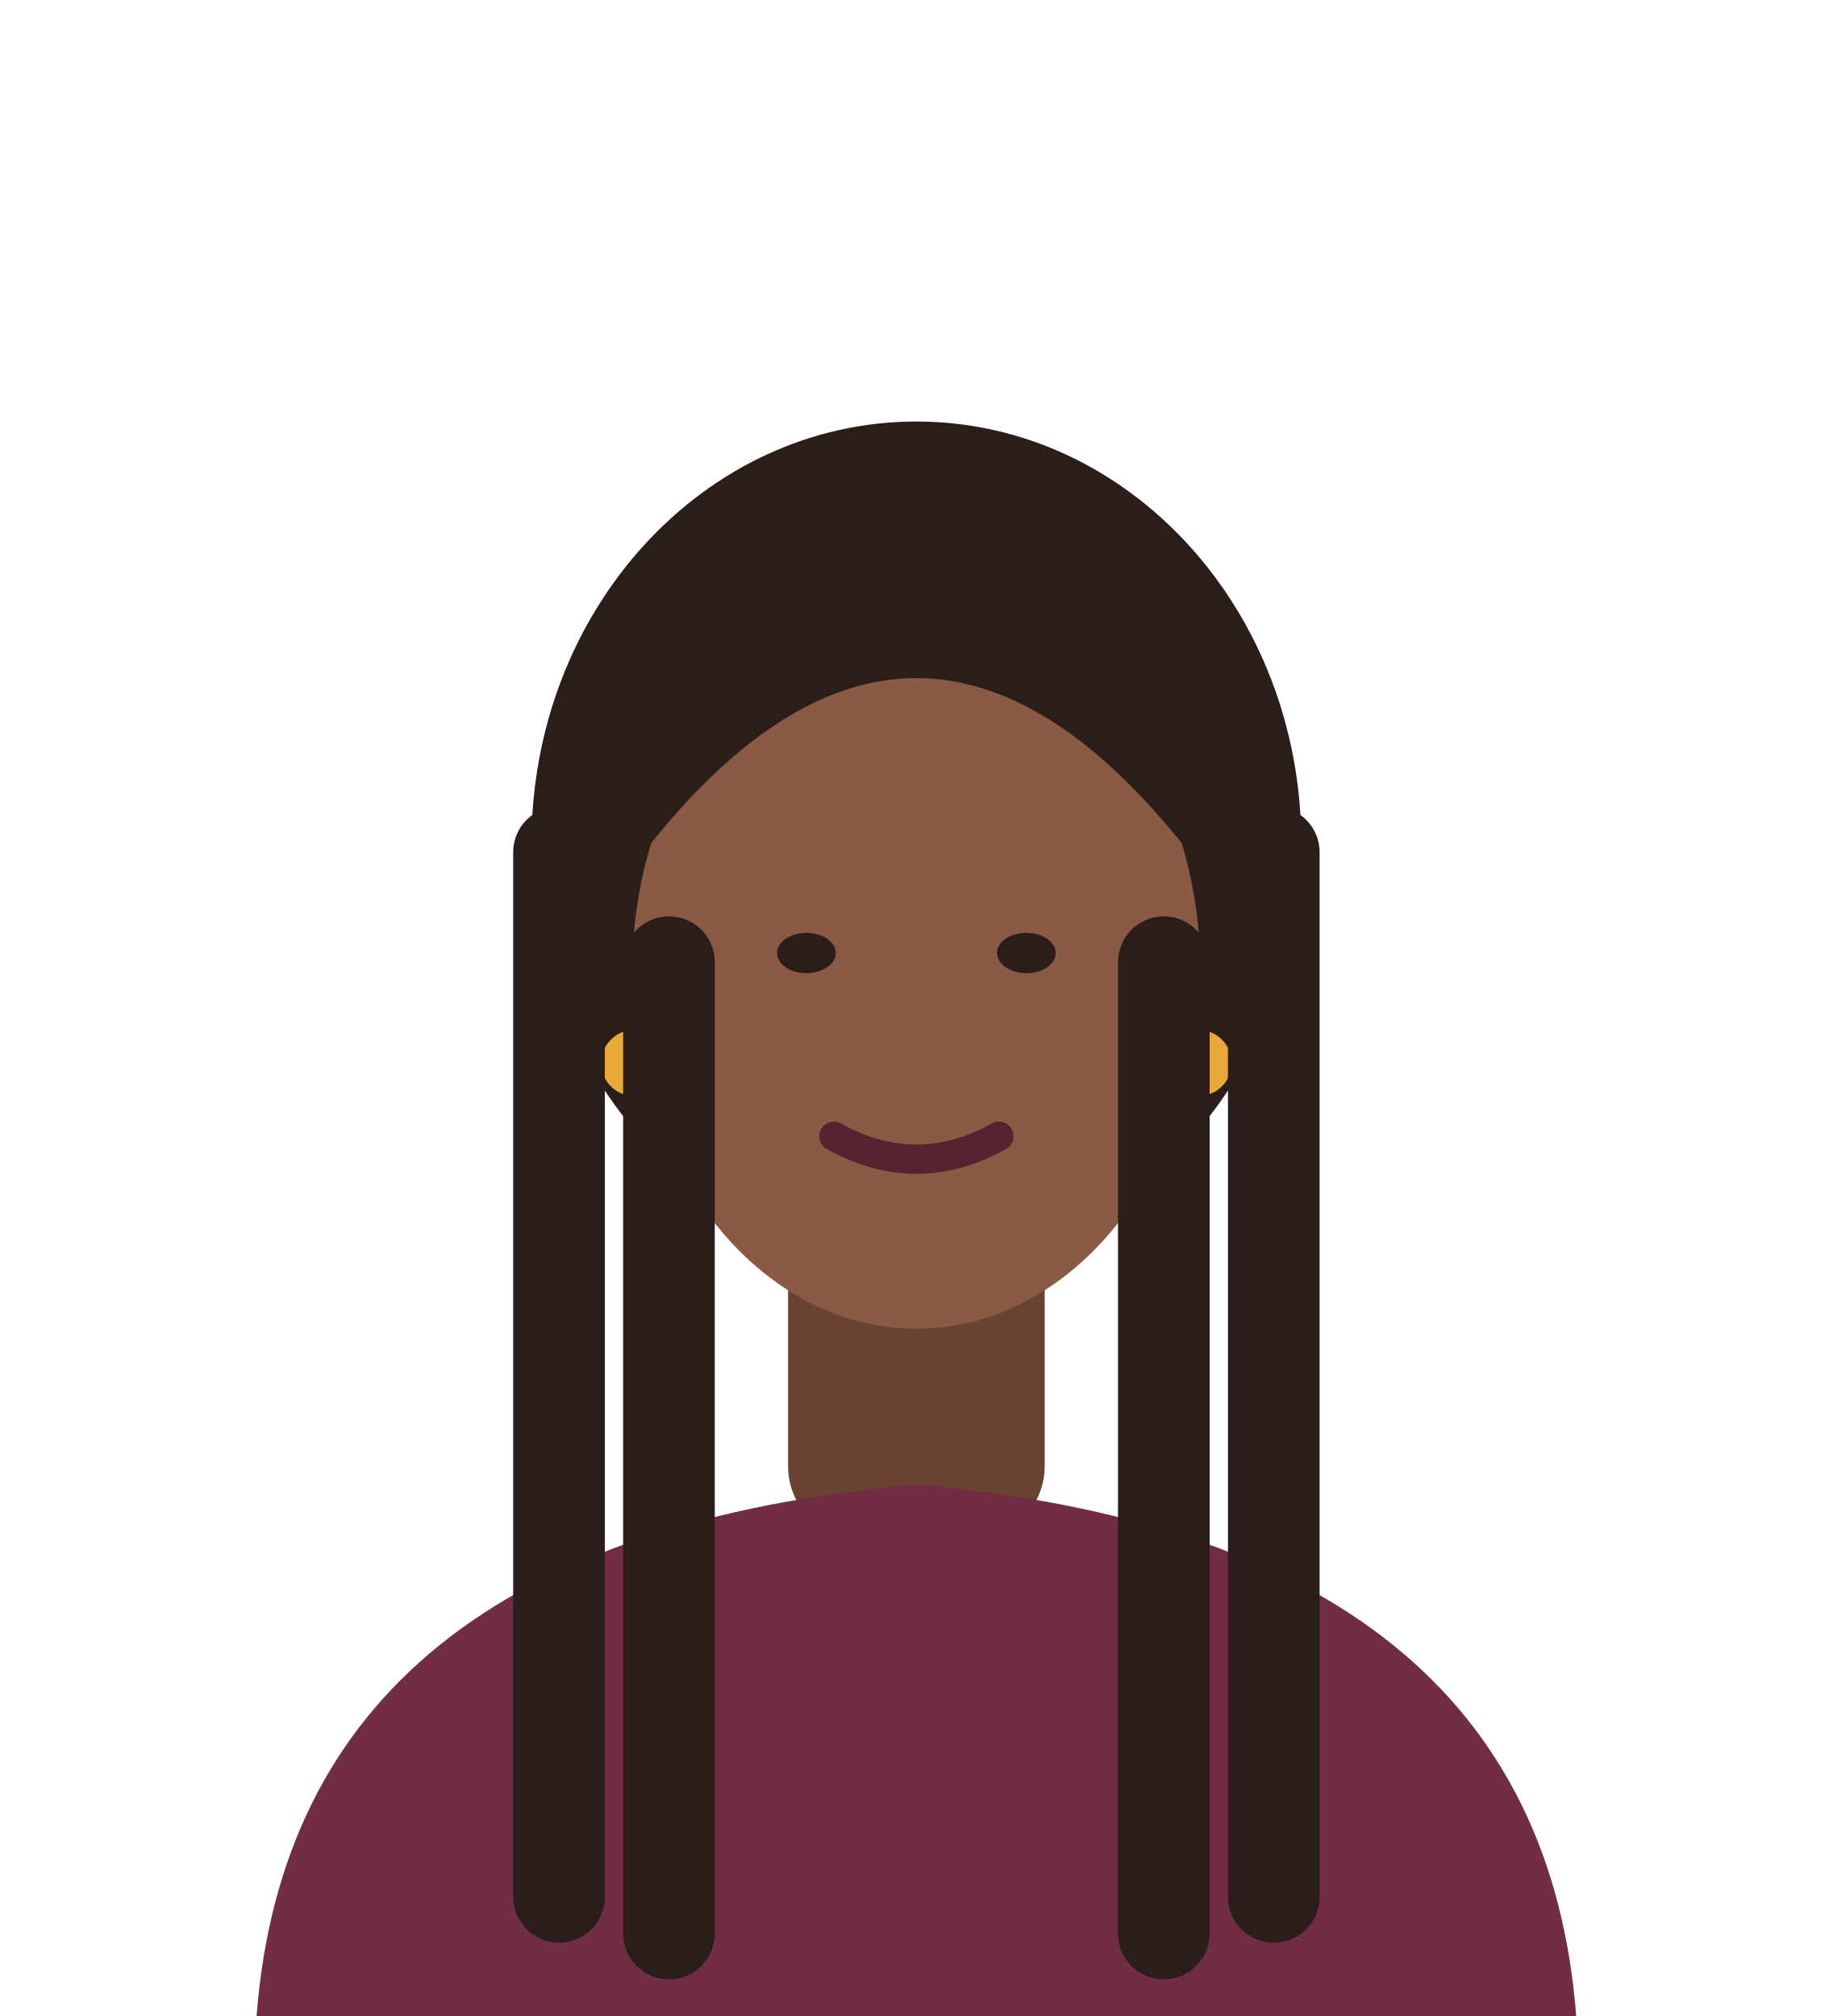
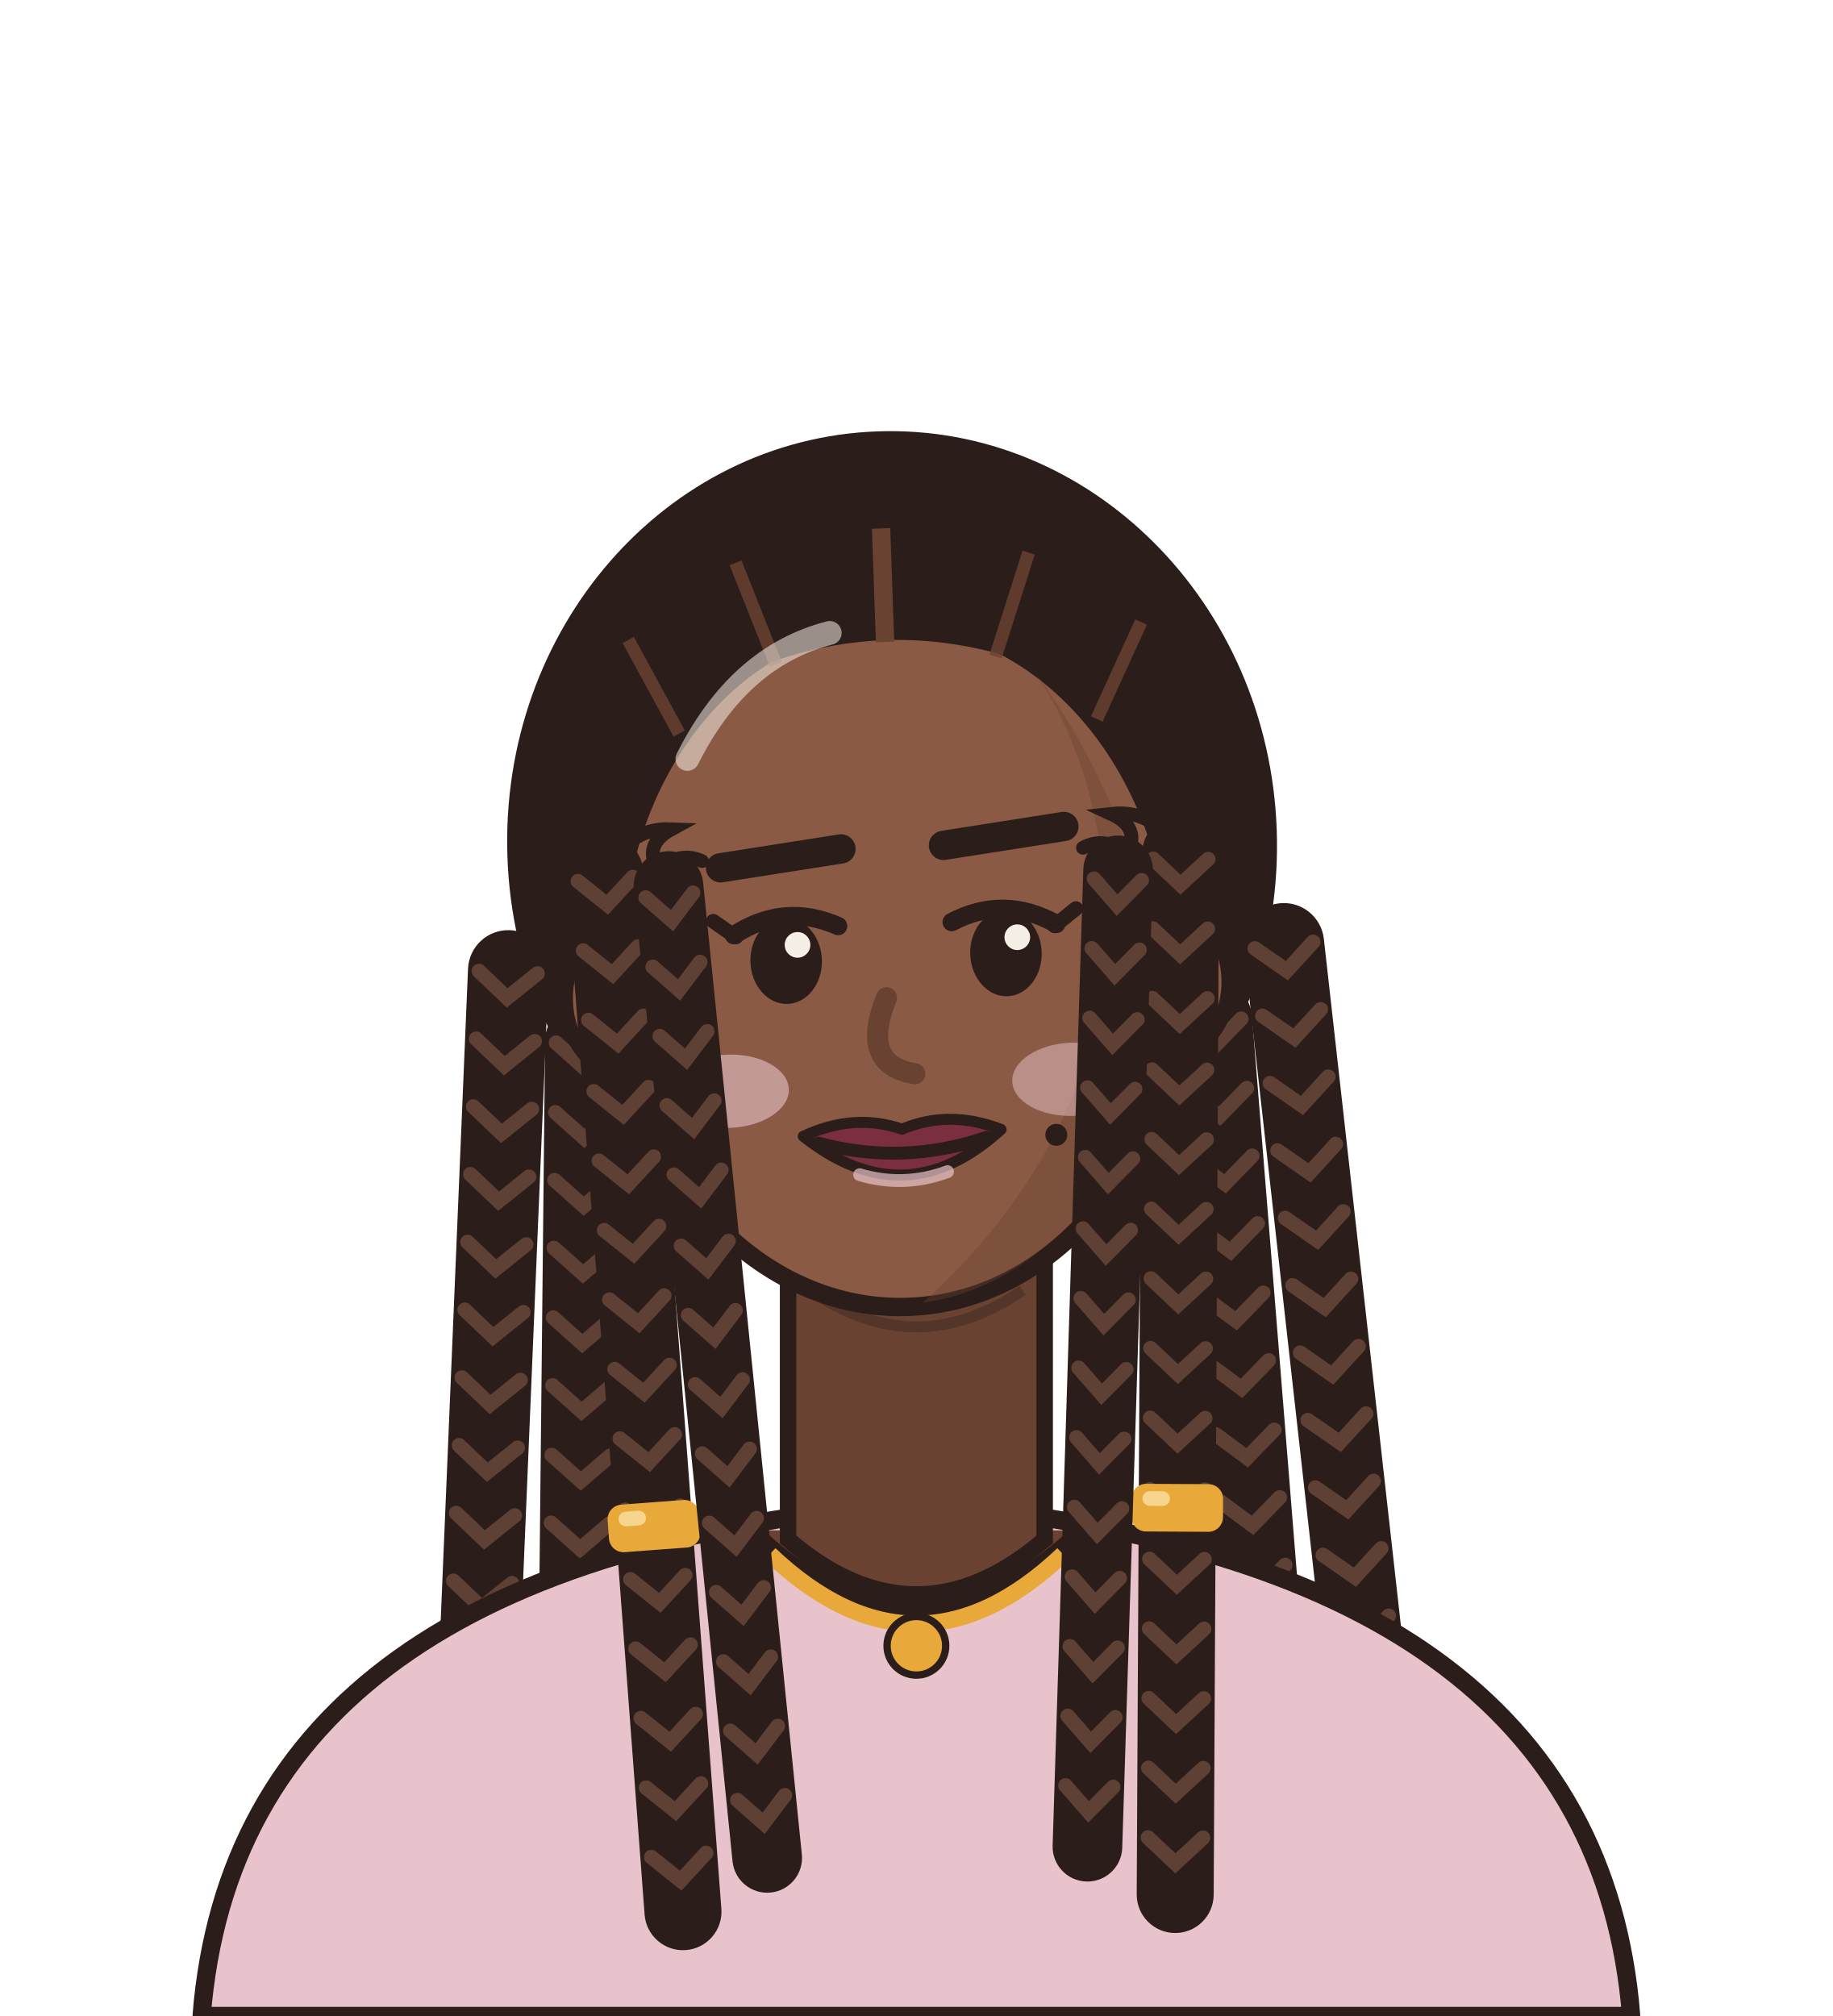
<svg xmlns="http://www.w3.org/2000/svg" viewBox="0 0 100 110">
-   <ellipse cx="50" cy="46" rx="21" ry="23" fill="#2B1D19" />
-   <rect x="43" y="66" width="14" height="18" rx="4" fill="#6A4232" />
-   <path d="M14 110 Q16 84 50 81 Q84 84 86 110 Z" fill="#702D43" />
-   <ellipse cx="50" cy="53" rx="15.5" ry="19.5" fill="#8A5A44" />
-   <ellipse cx="44" cy="52" rx="1.6" ry="1.1" fill="#2B1D19" />
-   <ellipse cx="56" cy="52" rx="1.6" ry="1.1" fill="#2B1D19" />
-   <path d="M45.5 62 Q50 64.5 54.5 62" fill="none" stroke="#5A2230" stroke-width="1.6" stroke-linecap="round" />
-   <circle cx="34.6" cy="58" r="1.8" fill="#E8A93A" />
-   <circle cx="65.4" cy="58" r="1.8" fill="#E8A93A" />
-   <path d="M34 48 Q34 29 50 29 Q66 29 66 48 Q58 37 50 37 Q42 37 34 48 Z" fill="#2B1D19" />
-   <g fill="#2B1D19">
-     <rect x="28" y="44" width="5" height="62" rx="2.5" />
-     <rect x="34" y="50" width="5" height="58" rx="2.5" />
-     <rect x="61" y="50" width="5" height="58" rx="2.5" />
-     <rect x="67" y="44" width="5" height="62" rx="2.5" />
+   <g transform="rotate(-2 50 84)">
+     <ellipse cx="50" cy="46" rx="21" ry="22.5" fill="#2B1D19" />
+     <g transform="translate(29 50) rotate(4.4)">
+       <rect x="-2.2" y="0" width="4.4" height="59.2" rx="2.2" fill="#2B1D19" />
+       <path d="M-1.6 2.3 L0 3.7 L1.6 2.3" fill="none" stroke="#5E4034" stroke-width="0.8" stroke-linecap="round" />
+       <path d="M-1.6 6 L0 7.4 L1.6 6" fill="none" stroke="#5E4034" stroke-width="0.8" stroke-linecap="round" />
+       <path d="M-1.6 9.7 L0 11.1 L1.6 9.7" fill="none" stroke="#5E4034" stroke-width="0.8" stroke-linecap="round" />
+       <path d="M-1.6 13.4 L0 14.8 L1.6 13.4" fill="none" stroke="#5E4034" stroke-width="0.8" stroke-linecap="round" />
+       <path d="M-1.6 17.1 L0 18.5 L1.6 17.1" fill="none" stroke="#5E4034" stroke-width="0.8" stroke-linecap="round" />
+       <path d="M-1.6 20.8 L0 22.2 L1.6 20.8" fill="none" stroke="#5E4034" stroke-width="0.8" stroke-linecap="round" />
+       <path d="M-1.6 24.5 L0 25.9 L1.6 24.5" fill="none" stroke="#5E4034" stroke-width="0.8" stroke-linecap="round" />
+       <path d="M-1.6 28.2 L0 29.6 L1.6 28.2" fill="none" stroke="#5E4034" stroke-width="0.8" stroke-linecap="round" />
+       <path d="M-1.6 31.9 L0 33.3 L1.6 31.9" fill="none" stroke="#5E4034" stroke-width="0.8" stroke-linecap="round" />
+       <path d="M-1.6 35.6 L0 37 L1.6 35.6" fill="none" stroke="#5E4034" stroke-width="0.8" stroke-linecap="round" />
+       <path d="M-1.6 39.3 L0 40.7 L1.6 39.3" fill="none" stroke="#5E4034" stroke-width="0.8" stroke-linecap="round" />
+       <path d="M-1.6 43 L0 44.4 L1.6 43" fill="none" stroke="#5E4034" stroke-width="0.8" stroke-linecap="round" />
+       <path d="M-1.6 46.7 L0 48.1 L1.6 46.7" fill="none" stroke="#5E4034" stroke-width="0.8" stroke-linecap="round" />
+       <path d="M-1.6 50.4 L0 51.8 L1.6 50.4" fill="none" stroke="#5E4034" stroke-width="0.8" stroke-linecap="round" />
+       <path d="M-1.6 54.1 L0 55.5 L1.6 54.1" fill="none" stroke="#5E4034" stroke-width="0.8" stroke-linecap="round" />
+     </g>
+     <g transform="translate(71 50) rotate(-4.4)">
+       <rect x="-2.2" y="0" width="4.4" height="59.2" rx="2.2" fill="#2B1D19" />
+       <path d="M-1.6 2.3 L0 3.7 L1.6 2.3" fill="none" stroke="#5E4034" stroke-width="0.8" stroke-linecap="round" />
+       <path d="M-1.6 6 L0 7.4 L1.6 6" fill="none" stroke="#5E4034" stroke-width="0.8" stroke-linecap="round" />
+       <path d="M-1.6 9.7 L0 11.1 L1.6 9.7" fill="none" stroke="#5E4034" stroke-width="0.8" stroke-linecap="round" />
+       <path d="M-1.6 13.4 L0 14.8 L1.6 13.4" fill="none" stroke="#5E4034" stroke-width="0.8" stroke-linecap="round" />
+       <path d="M-1.6 17.1 L0 18.5 L1.6 17.1" fill="none" stroke="#5E4034" stroke-width="0.8" stroke-linecap="round" />
+       <path d="M-1.6 20.8 L0 22.2 L1.6 20.8" fill="none" stroke="#5E4034" stroke-width="0.8" stroke-linecap="round" />
+       <path d="M-1.6 24.5 L0 25.9 L1.6 24.5" fill="none" stroke="#5E4034" stroke-width="0.8" stroke-linecap="round" />
+       <path d="M-1.6 28.2 L0 29.6 L1.6 28.2" fill="none" stroke="#5E4034" stroke-width="0.8" stroke-linecap="round" />
+       <path d="M-1.6 31.9 L0 33.3 L1.6 31.9" fill="none" stroke="#5E4034" stroke-width="0.8" stroke-linecap="round" />
+       <path d="M-1.6 35.6 L0 37 L1.6 35.6" fill="none" stroke="#5E4034" stroke-width="0.8" stroke-linecap="round" />
+       <path d="M-1.6 39.3 L0 40.7 L1.6 39.3" fill="none" stroke="#5E4034" stroke-width="0.8" stroke-linecap="round" />
+       <path d="M-1.6 43 L0 44.4 L1.6 43" fill="none" stroke="#5E4034" stroke-width="0.8" stroke-linecap="round" />
+       <path d="M-1.6 46.7 L0 48.1 L1.6 46.7" fill="none" stroke="#5E4034" stroke-width="0.8" stroke-linecap="round" />
+       <path d="M-1.6 50.4 L0 51.8 L1.6 50.4" fill="none" stroke="#5E4034" stroke-width="0.8" stroke-linecap="round" />
+       <path d="M-1.6 54.1 L0 55.5 L1.6 54.1" fill="none" stroke="#5E4034" stroke-width="0.8" stroke-linecap="round" />
+     </g>
+     <g transform="translate(33 54) rotate(2.6)">
+       <rect x="-2.2" y="0" width="4.4" height="56.1" rx="2.2" fill="#2B1D19" />
+       <path d="M-1.6 2.3 L0 3.7 L1.6 2.3" fill="none" stroke="#5E4034" stroke-width="0.8" stroke-linecap="round" />
+       <path d="M-1.6 6.1 L0 7.5 L1.6 6.1" fill="none" stroke="#5E4034" stroke-width="0.8" stroke-linecap="round" />
+       <path d="M-1.6 9.8 L0 11.2 L1.6 9.8" fill="none" stroke="#5E4034" stroke-width="0.8" stroke-linecap="round" />
+       <path d="M-1.6 13.5 L0 14.9 L1.6 13.5" fill="none" stroke="#5E4034" stroke-width="0.8" stroke-linecap="round" />
+       <path d="M-1.6 17.3 L0 18.7 L1.6 17.3" fill="none" stroke="#5E4034" stroke-width="0.8" stroke-linecap="round" />
+       <path d="M-1.6 21 L0 22.4 L1.6 21" fill="none" stroke="#5E4034" stroke-width="0.8" stroke-linecap="round" />
+       <path d="M-1.6 24.8 L0 26.2 L1.6 24.8" fill="none" stroke="#5E4034" stroke-width="0.8" stroke-linecap="round" />
+       <path d="M-1.6 28.5 L0 29.9 L1.6 28.5" fill="none" stroke="#5E4034" stroke-width="0.8" stroke-linecap="round" />
+       <path d="M-1.6 32.2 L0 33.6 L1.6 32.2" fill="none" stroke="#5E4034" stroke-width="0.8" stroke-linecap="round" />
+       <path d="M-1.6 36 L0 37.4 L1.6 36" fill="none" stroke="#5E4034" stroke-width="0.8" stroke-linecap="round" />
+       <path d="M-1.6 39.7 L0 41.1 L1.6 39.7" fill="none" stroke="#5E4034" stroke-width="0.8" stroke-linecap="round" />
+       <path d="M-1.6 43.4 L0 44.8 L1.6 43.4" fill="none" stroke="#5E4034" stroke-width="0.8" stroke-linecap="round" />
+       <path d="M-1.6 47.2 L0 48.6 L1.6 47.2" fill="none" stroke="#5E4034" stroke-width="0.8" stroke-linecap="round" />
+       <path d="M-1.6 50.9 L0 52.3 L1.6 50.9" fill="none" stroke="#5E4034" stroke-width="0.8" stroke-linecap="round" />
+     </g>
+     <g transform="translate(67 54) rotate(-2.6)">
+       <rect x="-2.2" y="0" width="4.4" height="56.1" rx="2.2" fill="#2B1D19" />
+       <path d="M-1.6 2.3 L0 3.7 L1.6 2.3" fill="none" stroke="#5E4034" stroke-width="0.8" stroke-linecap="round" />
+       <path d="M-1.6 6.1 L0 7.5 L1.6 6.1" fill="none" stroke="#5E4034" stroke-width="0.8" stroke-linecap="round" />
+       <path d="M-1.6 9.8 L0 11.2 L1.6 9.8" fill="none" stroke="#5E4034" stroke-width="0.8" stroke-linecap="round" />
+       <path d="M-1.6 13.5 L0 14.9 L1.6 13.5" fill="none" stroke="#5E4034" stroke-width="0.8" stroke-linecap="round" />
+       <path d="M-1.6 17.3 L0 18.7 L1.6 17.3" fill="none" stroke="#5E4034" stroke-width="0.8" stroke-linecap="round" />
+       <path d="M-1.6 21 L0 22.4 L1.6 21" fill="none" stroke="#5E4034" stroke-width="0.8" stroke-linecap="round" />
+       <path d="M-1.6 24.8 L0 26.2 L1.6 24.8" fill="none" stroke="#5E4034" stroke-width="0.8" stroke-linecap="round" />
+       <path d="M-1.6 28.5 L0 29.9 L1.6 28.5" fill="none" stroke="#5E4034" stroke-width="0.8" stroke-linecap="round" />
+       <path d="M-1.6 32.2 L0 33.6 L1.6 32.2" fill="none" stroke="#5E4034" stroke-width="0.8" stroke-linecap="round" />
+       <path d="M-1.6 36 L0 37.4 L1.6 36" fill="none" stroke="#5E4034" stroke-width="0.8" stroke-linecap="round" />
+       <path d="M-1.6 39.7 L0 41.1 L1.6 39.7" fill="none" stroke="#5E4034" stroke-width="0.8" stroke-linecap="round" />
+       <path d="M-1.6 43.4 L0 44.8 L1.6 43.4" fill="none" stroke="#5E4034" stroke-width="0.8" stroke-linecap="round" />
+       <path d="M-1.6 47.2 L0 48.6 L1.6 47.2" fill="none" stroke="#5E4034" stroke-width="0.8" stroke-linecap="round" />
+       <path d="M-1.6 50.9 L0 52.3 L1.6 50.9" fill="none" stroke="#5E4034" stroke-width="0.8" stroke-linecap="round" />
+     </g>
+   </g>
+   <path d="M11 110 Q13 85 50 82 Q87 85 89 110 Z" fill="#E8C3CB" stroke="#2B1D19" stroke-width="1" />
+   <path d="M41 83.5 Q50 92 59 83.5" fill="#6A4232" stroke="#2B1D19" stroke-width="0.9" />
+   <path d="M43 62 L43 84 Q50 90 57 84 L57 62 Z" fill="#6A4232" stroke="#2B1D19" stroke-width="0.9" />
+   <path d="M44.2 70.4 Q50 74.4 55.8 70.4" fill="none" stroke="#2B1D19" stroke-width="0.6" opacity=".35" />
+   <path d="M42 84.8 Q50 92.4 58 84.8" fill="none" stroke="#E8A93A" stroke-width="0.9" />
+   <circle cx="50" cy="89.8" r="1.6" fill="#E8A93A" stroke="#2B1D19" stroke-width="0.4" />
+   <g transform="rotate(-2 50 84)">
+     <ellipse cx="34.6" cy="54" rx="2.7" ry="3.8" fill="#8A5A44" stroke="#2B1D19" stroke-width="0.8" />
+     <ellipse cx="65.4" cy="54" rx="2.7" ry="3.8" fill="#8A5A44" stroke="#2B1D19" stroke-width="0.8" />
+     <ellipse cx="50" cy="52.5" rx="15.4" ry="18.8" fill="#8A5A44" stroke="#2B1D19" stroke-width="1" />
+     <path d="M57.7 36.3 Q66.3 48.7 63.2 61.9 Q57.7 70.4 50.8 71.1 Q59.5 63.8 61.4 53.6 Q62.3 43.1 57.7 36.3 Z" fill="#6A4232" opacity=".38" />
+     <ellipse cx="40.6" cy="59.2" rx="3.3" ry="2" fill="#E8C3CB" opacity=".6" />
+     <ellipse cx="59.4" cy="59.2" rx="3.3" ry="2" fill="#E8C3CB" opacity=".5" />
+     <path d="M40.6 47 L47.2 46.2" fill="none" stroke="#2B1D19" stroke-width="1.6" stroke-linecap="round" />
+     <path d="M52.8 46.2 L59.4 45.4" fill="none" stroke="#2B1D19" stroke-width="1.6" stroke-linecap="round" />
+     <ellipse cx="44" cy="52.2" rx="1.95" ry="2.35" fill="#2B1D19" />
+     <circle cx="44.65" cy="51.35" r="0.7" fill="#F5EFE6" />
+     <ellipse cx="56" cy="52.2" rx="1.95" ry="2.35" fill="#2B1D19" />
+     <circle cx="56.65" cy="51.35" r="0.7" fill="#F5EFE6" />
+     <path d="M41.2 50.7 Q44 49 46.9 50.4 M53.1 50.4 Q56 49 58.8 50.7" fill="none" stroke="#2B1D19" stroke-width="1" stroke-linecap="round" />
+     <path d="M41.3 50.8 l-1.2 -0.9 M58.7 50.8 l1.2 -0.9" stroke="#2B1D19" stroke-width="0.8" stroke-linecap="round" />
+     <path d="M49.4 54.4 Q47.8 58 50.8 58.6" fill="none" stroke="#6A4232" stroke-width="1.15" stroke-linecap="round" />
+     <path d="M44.6 61.8 Q47.4 60.6 50 61.6 Q52.6 60.6 55.4 61.8 Q50 66.4 44.6 61.8 Z" fill="#7A2E3E" stroke="#2B1D19" stroke-width="0.6" stroke-linejoin="round" />
+     <path d="M45.4 62.2 Q50 63.6 54.6 62.2" fill="none" stroke="#2B1D19" stroke-width="0.7" stroke-linecap="round" />
+     <path d="M47.6 64 Q50 64.8 52.4 64" fill="none" stroke="#E8C3CB" stroke-width="0.7" stroke-linecap="round" opacity=".7" />
+     <circle cx="58.4" cy="62.2" r="0.6" fill="#2B1D19" />
+     <circle cx="34.6" cy="57.8" r="1.4" fill="#E8A93A" stroke="#2B1D19" stroke-width="0.4" />
+     <circle cx="65.4" cy="57.8" r="1.4" fill="#E8A93A" stroke="#2B1D19" stroke-width="0.4" />
+     <path d="M33.2 50.5 Q32.6 30 50 28.8 Q67.4 30 66.8 50.5 Q63.6 39.2 57.2 36.2 Q50 33.6 42.8 36.2 Q36.4 39.2 33.2 50.5 Z" fill="#2B1D19" />
+     <path d="M50 35 L50 28.8" stroke="#6A4232" stroke-width="1" />
+     <path d="M44 36 L42 30.4 M56 36 L58 30.4 M38.6 39.6 L36 34.4 M61.4 39.6 L64 34.4" stroke="#6A4232" stroke-width="0.7" opacity=".8" />
+     <g transform="translate(34.2 45) rotate(-2.3)">
+       <rect x="-2.1" y="0" width="4.2" height="61" rx="2.1" fill="#2B1D19" />
+       <path d="M-1.5 2.4 L0 3.8 L1.5 2.4" fill="none" stroke="#5E4034" stroke-width="0.8" stroke-linecap="round" />
+       <path d="M-1.5 6.2 L0 7.6 L1.5 6.2" fill="none" stroke="#5E4034" stroke-width="0.8" stroke-linecap="round" />
+       <path d="M-1.5 10 L0 11.4 L1.5 10" fill="none" stroke="#5E4034" stroke-width="0.8" stroke-linecap="round" />
+       <path d="M-1.5 13.9 L0 15.3 L1.5 13.9" fill="none" stroke="#5E4034" stroke-width="0.8" stroke-linecap="round" />
+       <path d="M-1.5 17.7 L0 19.1 L1.5 17.7" fill="none" stroke="#5E4034" stroke-width="0.8" stroke-linecap="round" />
+       <path d="M-1.5 21.5 L0 22.9 L1.5 21.5" fill="none" stroke="#5E4034" stroke-width="0.8" stroke-linecap="round" />
+       <path d="M-1.5 25.3 L0 26.7 L1.5 25.3" fill="none" stroke="#5E4034" stroke-width="0.8" stroke-linecap="round" />
+       <path d="M-1.5 29.1 L0 30.5 L1.5 29.1" fill="none" stroke="#5E4034" stroke-width="0.8" stroke-linecap="round" />
+       <path d="M-1.5 32.9 L0 34.3 L1.5 32.9" fill="none" stroke="#5E4034" stroke-width="0.8" stroke-linecap="round" />
+       <path d="M-1.5 36.8 L0 38.2 L1.5 36.8" fill="none" stroke="#5E4034" stroke-width="0.8" stroke-linecap="round" />
+       <path d="M-1.5 40.6 L0 42 L1.5 40.6" fill="none" stroke="#5E4034" stroke-width="0.8" stroke-linecap="round" />
+       <path d="M-1.5 44.4 L0 45.8 L1.5 44.4" fill="none" stroke="#5E4034" stroke-width="0.8" stroke-linecap="round" />
+       <path d="M-1.5 48.2 L0 49.6 L1.5 48.2" fill="none" stroke="#5E4034" stroke-width="0.8" stroke-linecap="round" />
+       <path d="M-1.5 52 L0 53.4 L1.5 52" fill="none" stroke="#5E4034" stroke-width="0.8" stroke-linecap="round" />
+       <path d="M-1.5 55.8 L0 57.2 L1.5 55.8" fill="none" stroke="#5E4034" stroke-width="0.8" stroke-linecap="round" />
+       <rect x="-2.5" y="36.5" width="5" height="2.6" rx="0.8" fill="#E8A93A" />
+       <rect x="-1.9" y="36.9" width="1.5" height="0.8" rx="0.4" fill="#F6D58F" />
+     </g>
+     <g transform="translate(65.8 45) rotate(2.3)">
+       <rect x="-2.1" y="0" width="4.2" height="61" rx="2.1" fill="#2B1D19" />
+       <path d="M-1.5 2.4 L0 3.8 L1.5 2.4" fill="none" stroke="#5E4034" stroke-width="0.8" stroke-linecap="round" />
+       <path d="M-1.5 6.2 L0 7.6 L1.5 6.2" fill="none" stroke="#5E4034" stroke-width="0.8" stroke-linecap="round" />
+       <path d="M-1.5 10 L0 11.4 L1.5 10" fill="none" stroke="#5E4034" stroke-width="0.8" stroke-linecap="round" />
+       <path d="M-1.5 13.9 L0 15.3 L1.5 13.9" fill="none" stroke="#5E4034" stroke-width="0.8" stroke-linecap="round" />
+       <path d="M-1.5 17.7 L0 19.1 L1.5 17.7" fill="none" stroke="#5E4034" stroke-width="0.8" stroke-linecap="round" />
+       <path d="M-1.5 21.5 L0 22.9 L1.5 21.5" fill="none" stroke="#5E4034" stroke-width="0.8" stroke-linecap="round" />
+       <path d="M-1.5 25.3 L0 26.7 L1.5 25.3" fill="none" stroke="#5E4034" stroke-width="0.8" stroke-linecap="round" />
+       <path d="M-1.5 29.1 L0 30.5 L1.5 29.1" fill="none" stroke="#5E4034" stroke-width="0.8" stroke-linecap="round" />
+       <path d="M-1.5 32.9 L0 34.3 L1.5 32.9" fill="none" stroke="#5E4034" stroke-width="0.8" stroke-linecap="round" />
+       <path d="M-1.5 36.8 L0 38.2 L1.5 36.8" fill="none" stroke="#5E4034" stroke-width="0.8" stroke-linecap="round" />
+       <path d="M-1.5 40.6 L0 42 L1.5 40.6" fill="none" stroke="#5E4034" stroke-width="0.8" stroke-linecap="round" />
+       <path d="M-1.5 44.4 L0 45.8 L1.5 44.4" fill="none" stroke="#5E4034" stroke-width="0.8" stroke-linecap="round" />
+       <path d="M-1.5 48.2 L0 49.6 L1.5 48.2" fill="none" stroke="#5E4034" stroke-width="0.8" stroke-linecap="round" />
+       <path d="M-1.5 52 L0 53.4 L1.5 52" fill="none" stroke="#5E4034" stroke-width="0.8" stroke-linecap="round" />
+       <path d="M-1.5 55.8 L0 57.2 L1.5 55.8" fill="none" stroke="#5E4034" stroke-width="0.8" stroke-linecap="round" />
+       <rect x="-2.5" y="36.5" width="5" height="2.6" rx="0.8" fill="#E8A93A" />
+       <rect x="-1.9" y="36.9" width="1.5" height="0.8" rx="0.4" fill="#F6D58F" />
+     </g>
+     <g transform="translate(37.6 46) rotate(-3.8)">
+       <rect x="-1.9" y="0" width="3.8" height="57.1" rx="1.9" fill="#2B1D19" />
+       <path d="M-1.3 2.4 L0 3.8 L1.3 2.4" fill="none" stroke="#5E4034" stroke-width="0.8" stroke-linecap="round" />
+       <path d="M-1.3 6.2 L0 7.6 L1.3 6.2" fill="none" stroke="#5E4034" stroke-width="0.8" stroke-linecap="round" />
+       <path d="M-1.3 10 L0 11.4 L1.3 10" fill="none" stroke="#5E4034" stroke-width="0.8" stroke-linecap="round" />
+       <path d="M-1.3 13.8 L0 15.2 L1.3 13.8" fill="none" stroke="#5E4034" stroke-width="0.8" stroke-linecap="round" />
+       <path d="M-1.3 17.6 L0 19 L1.3 17.6" fill="none" stroke="#5E4034" stroke-width="0.8" stroke-linecap="round" />
+       <path d="M-1.3 21.5 L0 22.9 L1.3 21.5" fill="none" stroke="#5E4034" stroke-width="0.8" stroke-linecap="round" />
+       <path d="M-1.3 25.3 L0 26.7 L1.3 25.3" fill="none" stroke="#5E4034" stroke-width="0.8" stroke-linecap="round" />
+       <path d="M-1.3 29.1 L0 30.5 L1.3 29.1" fill="none" stroke="#5E4034" stroke-width="0.8" stroke-linecap="round" />
+       <path d="M-1.3 32.9 L0 34.3 L1.3 32.9" fill="none" stroke="#5E4034" stroke-width="0.8" stroke-linecap="round" />
+       <path d="M-1.3 36.7 L0 38.1 L1.3 36.7" fill="none" stroke="#5E4034" stroke-width="0.8" stroke-linecap="round" />
+       <path d="M-1.3 40.5 L0 41.9 L1.3 40.5" fill="none" stroke="#5E4034" stroke-width="0.8" stroke-linecap="round" />
+       <path d="M-1.3 44.3 L0 45.7 L1.3 44.3" fill="none" stroke="#5E4034" stroke-width="0.8" stroke-linecap="round" />
+       <path d="M-1.3 48.1 L0 49.5 L1.3 48.1" fill="none" stroke="#5E4034" stroke-width="0.8" stroke-linecap="round" />
+       <path d="M-1.3 51.9 L0 53.3 L1.3 51.9" fill="none" stroke="#5E4034" stroke-width="0.8" stroke-linecap="round" />
+     </g>
+     <g transform="translate(62.4 46) rotate(3.8)">
+       <rect x="-1.9" y="0" width="3.8" height="57.1" rx="1.9" fill="#2B1D19" />
+       <path d="M-1.3 2.4 L0 3.8 L1.3 2.4" fill="none" stroke="#5E4034" stroke-width="0.8" stroke-linecap="round" />
+       <path d="M-1.3 6.2 L0 7.6 L1.3 6.2" fill="none" stroke="#5E4034" stroke-width="0.8" stroke-linecap="round" />
+       <path d="M-1.3 10 L0 11.4 L1.3 10" fill="none" stroke="#5E4034" stroke-width="0.8" stroke-linecap="round" />
+       <path d="M-1.3 13.8 L0 15.2 L1.3 13.8" fill="none" stroke="#5E4034" stroke-width="0.8" stroke-linecap="round" />
+       <path d="M-1.3 17.6 L0 19 L1.3 17.6" fill="none" stroke="#5E4034" stroke-width="0.8" stroke-linecap="round" />
+       <path d="M-1.3 21.5 L0 22.9 L1.3 21.5" fill="none" stroke="#5E4034" stroke-width="0.8" stroke-linecap="round" />
+       <path d="M-1.3 25.3 L0 26.7 L1.3 25.3" fill="none" stroke="#5E4034" stroke-width="0.8" stroke-linecap="round" />
+       <path d="M-1.3 29.1 L0 30.5 L1.3 29.1" fill="none" stroke="#5E4034" stroke-width="0.8" stroke-linecap="round" />
+       <path d="M-1.3 32.9 L0 34.3 L1.3 32.9" fill="none" stroke="#5E4034" stroke-width="0.8" stroke-linecap="round" />
+       <path d="M-1.3 36.7 L0 38.1 L1.3 36.7" fill="none" stroke="#5E4034" stroke-width="0.8" stroke-linecap="round" />
+       <path d="M-1.3 40.5 L0 41.9 L1.3 40.5" fill="none" stroke="#5E4034" stroke-width="0.8" stroke-linecap="round" />
+       <path d="M-1.3 44.3 L0 45.7 L1.3 44.3" fill="none" stroke="#5E4034" stroke-width="0.8" stroke-linecap="round" />
+       <path d="M-1.3 48.1 L0 49.5 L1.3 48.1" fill="none" stroke="#5E4034" stroke-width="0.8" stroke-linecap="round" />
+       <path d="M-1.3 51.9 L0 53.3 L1.3 51.9" fill="none" stroke="#5E4034" stroke-width="0.8" stroke-linecap="round" />
+     </g>
+     <path d="M39 41 Q42 35.5 47 34.4" fill="none" stroke="#F5EFE6" stroke-width="1.3" stroke-linecap="round" opacity=".55" />
+     <path d="M34.4 47.4 Q35.4 44.6 38 44.8 Q36.4 45.6 37.2 47 Q38.4 46 39.6 46.6" fill="none" stroke="#2B1D19" stroke-width="0.75" stroke-linecap="round" />
+     <path d="M65.6 47.4 Q64.6 44.6 62 44.8 Q63.6 45.6 62.8 47 Q61.6 46 60.4 46.6" fill="none" stroke="#2B1D19" stroke-width="0.75" stroke-linecap="round" />
  </g>
</svg>
